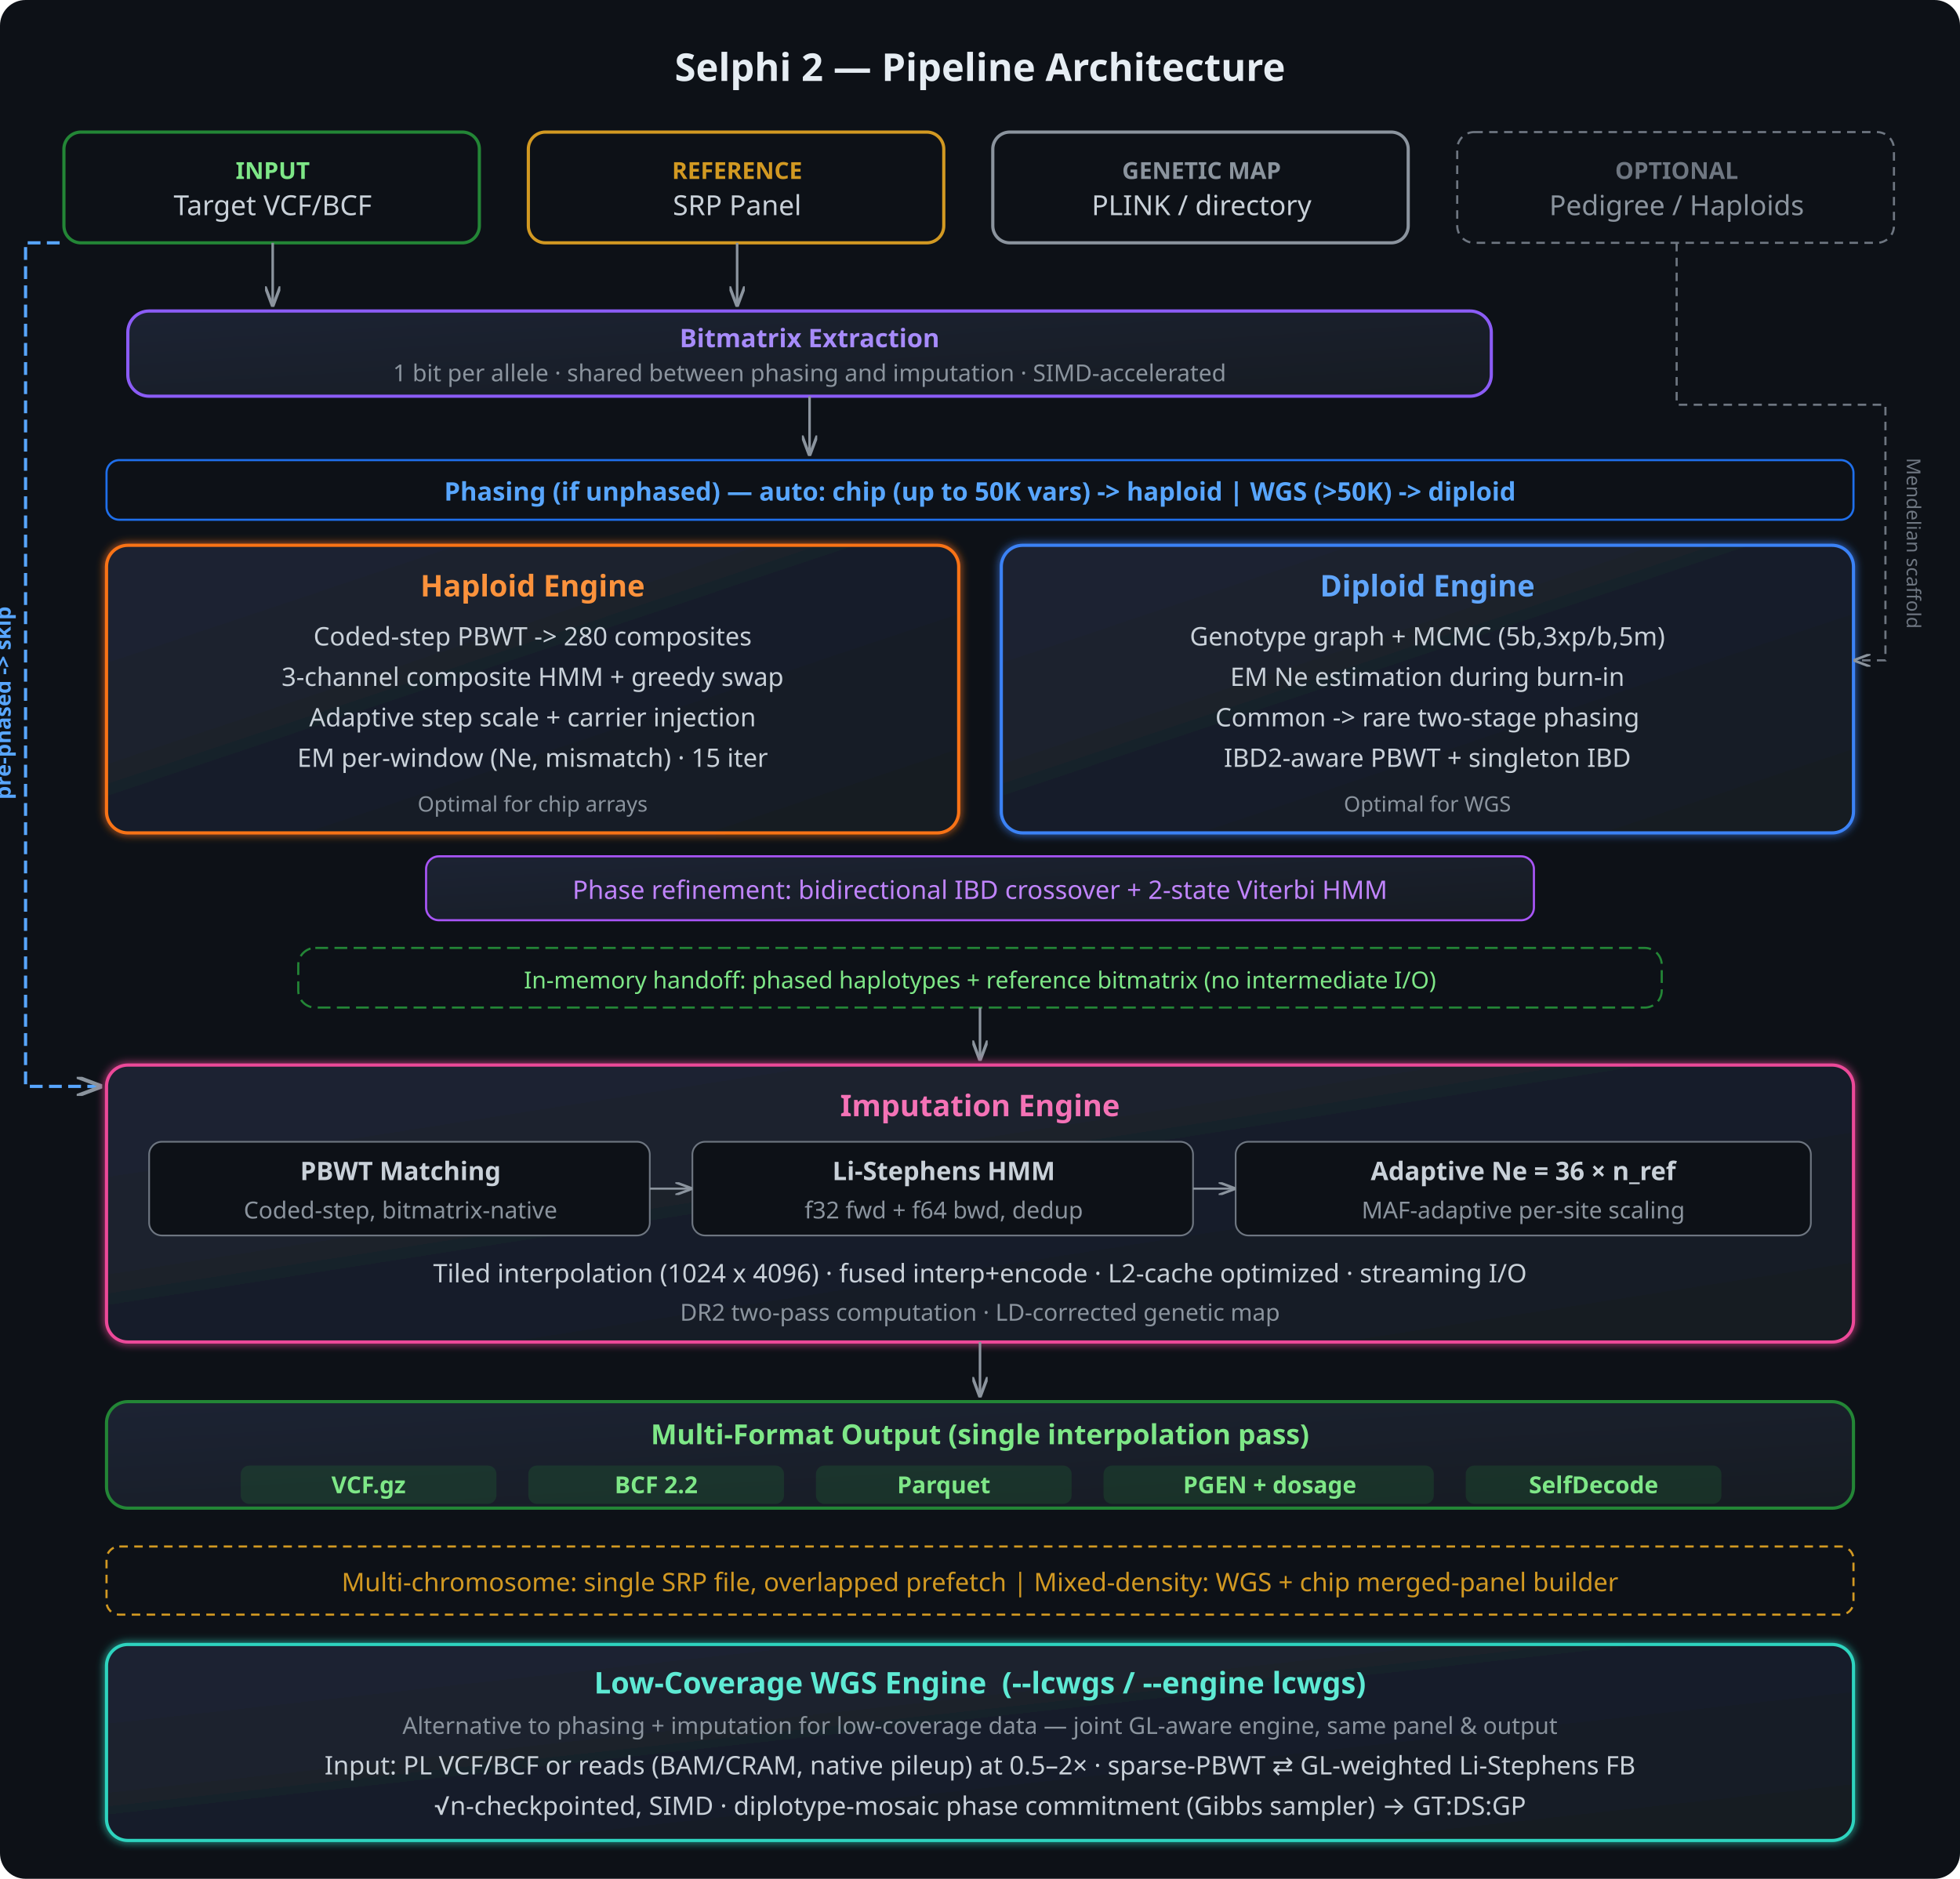
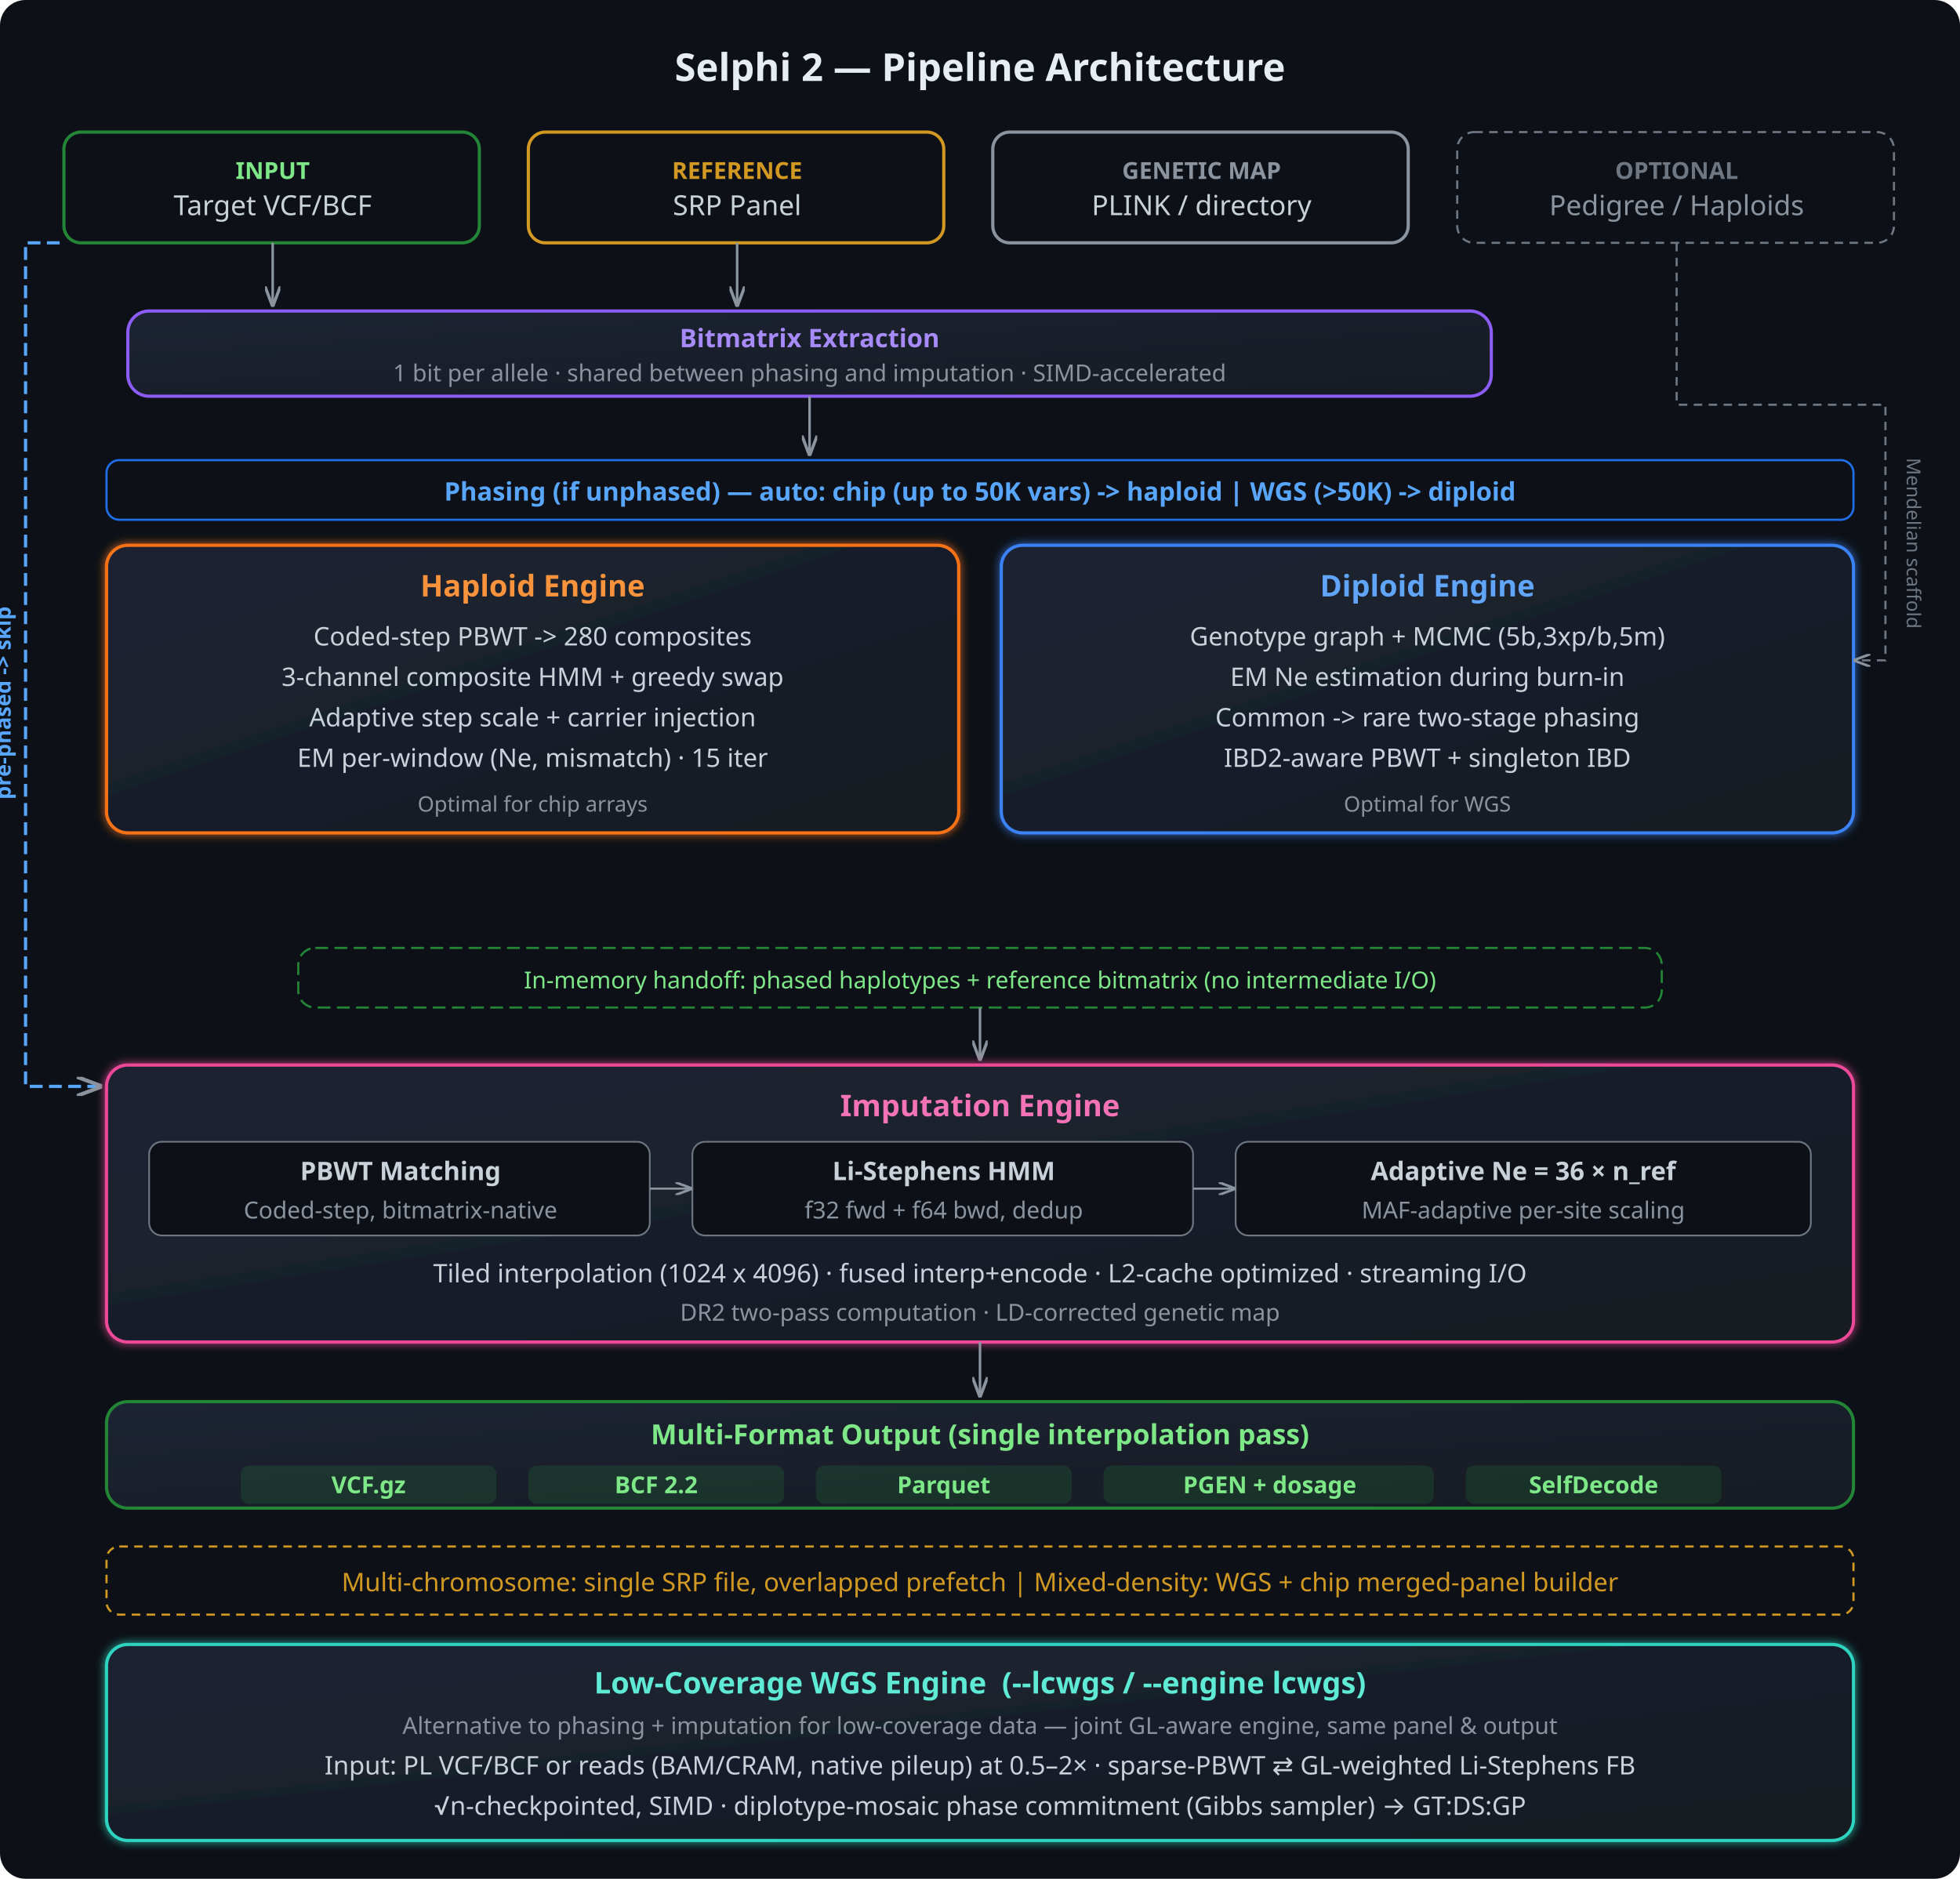
<svg xmlns="http://www.w3.org/2000/svg" viewBox="0 0 920 882" font-family="'Segoe UI', system-ui, -apple-system, sans-serif">
  <defs>
    <marker id="arr" markerWidth="8" markerHeight="6" refX="8" refY="3" orient="auto">
      <path d="M0,0 L8,3 L0,6" fill="none" stroke="#8b949e" stroke-width="1.2" />
    </marker>
    <linearGradient id="sg" x1="0" y1="0" x2="1" y2="1">
      <stop offset="0%" stop-color="#1c2333" />
      <stop offset="100%" stop-color="#161b22" />
    </linearGradient>
    <filter id="gl">
      <feGaussianBlur stdDeviation="2" result="blur" />
      <feComposite in="SourceGraphic" in2="blur" operator="over" />
    </filter>
  </defs>
  <rect width="920" height="882" rx="12" fill="#0d1117" />
  <text x="460" y="38" text-anchor="middle" fill="#e6edf3" font-size="18" font-weight="600">Selphi 2 — Pipeline Architecture</text>
  <rect x="30" y="62" width="195" height="52" rx="8" fill="#0d1117" stroke="#238636" stroke-width="1.5" />
  <text x="128" y="84" text-anchor="middle" fill="#7ee787" font-size="11" font-weight="600">INPUT</text>
  <text x="128" y="101" text-anchor="middle" fill="#c9d1d9" font-size="13">Target VCF/BCF</text>
  <rect x="248" y="62" width="195" height="52" rx="8" fill="#0d1117" stroke="#d29922" stroke-width="1.5" />
  <text x="346" y="84" text-anchor="middle" fill="#d29922" font-size="11" font-weight="600">REFERENCE</text>
  <text x="346" y="101" text-anchor="middle" fill="#c9d1d9" font-size="13">SRP Panel</text>
  <rect x="466" y="62" width="195" height="52" rx="8" fill="#0d1117" stroke="#8b949e" stroke-width="1.5" />
  <text x="564" y="84" text-anchor="middle" fill="#8b949e" font-size="11" font-weight="600">GENETIC MAP</text>
  <text x="564" y="101" text-anchor="middle" fill="#c9d1d9" font-size="13">PLINK / directory</text>
  <rect x="684" y="62" width="205" height="52" rx="8" fill="#0d1117" stroke="#6e7681" stroke-width="1" stroke-dasharray="4,3" />
  <text x="787" y="84" text-anchor="middle" fill="#6e7681" font-size="11" font-weight="600">OPTIONAL</text>
  <text x="787" y="101" text-anchor="middle" fill="#8b949e" font-size="13">Pedigree / Haploids</text>
  <line x1="128" y1="114" x2="128" y2="144" stroke="#8b949e" stroke-width="1.2" marker-end="url(#arr)" />
  <line x1="346" y1="114" x2="346" y2="144" stroke="#8b949e" stroke-width="1.2" marker-end="url(#arr)" />
  <rect x="60" y="146" width="640" height="40" rx="10" fill="url(#sg)" stroke="#8b5cf6" stroke-width="1.5" />
  <text x="380" y="163" text-anchor="middle" fill="#a78bfa" font-size="12" font-weight="700">Bitmatrix Extraction</text>
  <text x="380" y="179" text-anchor="middle" fill="#8b949e" font-size="11">1 bit per allele · shared between phasing and imputation · SIMD-accelerated</text>
  <line x1="380" y1="186" x2="380" y2="214" stroke="#8b949e" stroke-width="1.2" marker-end="url(#arr)" />
  <rect x="50" y="216" width="820" height="28" rx="6" fill="#0d1117" stroke="#1f6feb" stroke-width="1" />
  <text x="460" y="235" text-anchor="middle" fill="#58a6ff" font-size="12" font-weight="600">Phasing (if unphased) — auto: chip (up to 50K vars) -&gt; haploid | WGS (&gt;50K) -&gt; diploid</text>
  <rect x="50" y="256" width="400" height="135" rx="10" fill="url(#sg)" stroke="#f97316" stroke-width="1.5" filter="url(#gl)" />
  <text x="250" y="280" text-anchor="middle" fill="#fb923c" font-size="14" font-weight="700">Haploid Engine</text>
  <text x="250" y="303" text-anchor="middle" fill="#c9d1d9" font-size="12">Coded-step PBWT -&gt; 280 composites</text>
  <text x="250" y="322" text-anchor="middle" fill="#c9d1d9" font-size="12">3-channel composite HMM + greedy swap</text>
  <text x="250" y="341" text-anchor="middle" fill="#c9d1d9" font-size="12">Adaptive step scale + carrier injection</text>
  <text x="250" y="360" text-anchor="middle" fill="#c9d1d9" font-size="12">EM per-window (Ne, mismatch) · 15 iter</text>
  <text x="250" y="381" text-anchor="middle" fill="#8b949e" font-size="10">Optimal for chip arrays</text>
  <rect x="470" y="256" width="400" height="135" rx="10" fill="url(#sg)" stroke="#3b82f6" stroke-width="1.5" filter="url(#gl)" />
  <text x="670" y="280" text-anchor="middle" fill="#60a5fa" font-size="14" font-weight="700">Diploid Engine</text>
  <text x="670" y="303" text-anchor="middle" fill="#c9d1d9" font-size="12">Genotype graph + MCMC (5b,3xp/b,5m)</text>
  <text x="670" y="322" text-anchor="middle" fill="#c9d1d9" font-size="12">EM Ne estimation during burn-in</text>
  <text x="670" y="341" text-anchor="middle" fill="#c9d1d9" font-size="12">Common -&gt; rare two-stage phasing</text>
  <text x="670" y="360" text-anchor="middle" fill="#c9d1d9" font-size="12">IBD2-aware PBWT + singleton IBD</text>
  <text x="670" y="381" text-anchor="middle" fill="#8b949e" font-size="10">Optimal for WGS</text>
-   <rect x="200" y="402" width="520" height="30" rx="6" fill="url(#sg)" stroke="#a855f7" stroke-width="1" />
-   <text x="460" y="422" text-anchor="middle" fill="#c084fc" font-size="12">Phase refinement: bidirectional IBD crossover + 2-state Viterbi HMM</text>
  <path d="M787 114 L787 190 L885 190 L885 310 L870 310" fill="none" stroke="#6e7681" stroke-width="1" stroke-dasharray="4,3" marker-end="url(#arr)" />
  <text x="895" y="255" fill="#6e7681" font-size="9" transform="rotate(90,895,255)" text-anchor="middle">Mendelian scaffold</text>
  <path d="M 28 114 L 12 114 L 12 510 L 48 510" fill="none" stroke="#58a6ff" stroke-width="1.5" stroke-dasharray="6,3" marker-end="url(#arr)" />
  <text x="5" y="330" fill="#58a6ff" font-size="10" font-weight="600" transform="rotate(-90,5,330)" text-anchor="middle">pre-phased -&gt; skip</text>
  <rect x="140" y="445" width="640" height="28" rx="8" fill="#0d1117" stroke="#238636" stroke-width="1" stroke-dasharray="6,3" />
  <text x="460" y="464" text-anchor="middle" fill="#7ee787" font-size="11">In-memory handoff: phased haplotypes + reference bitmatrix (no intermediate I/O)</text>
  <line x1="460" y1="473" x2="460" y2="498" stroke="#8b949e" stroke-width="1.2" marker-end="url(#arr)" />
  <rect x="50" y="500" width="820" height="130" rx="10" fill="url(#sg)" stroke="#ec4899" stroke-width="1.5" filter="url(#gl)" />
  <text x="460" y="524" text-anchor="middle" fill="#f472b6" font-size="14" font-weight="700">Imputation Engine</text>
  <rect x="70" y="536" width="235" height="44" rx="6" fill="#0d1117" stroke="#6e7681" stroke-width="0.8" />
  <text x="188" y="554" text-anchor="middle" fill="#c9d1d9" font-size="12" font-weight="600">PBWT Matching</text>
  <text x="188" y="572" text-anchor="middle" fill="#8b949e" font-size="11">Coded-step, bitmatrix-native</text>
  <rect x="325" y="536" width="235" height="44" rx="6" fill="#0d1117" stroke="#6e7681" stroke-width="0.8" />
  <text x="443" y="554" text-anchor="middle" fill="#c9d1d9" font-size="12" font-weight="600">Li-Stephens HMM</text>
  <text x="443" y="572" text-anchor="middle" fill="#8b949e" font-size="11">f32 fwd + f64 bwd, dedup</text>
  <rect x="580" y="536" width="270" height="44" rx="6" fill="#0d1117" stroke="#6e7681" stroke-width="0.8" />
  <text x="715" y="554" text-anchor="middle" fill="#c9d1d9" font-size="12" font-weight="600">Adaptive Ne = 36 × n_ref</text>
  <text x="715" y="572" text-anchor="middle" fill="#8b949e" font-size="11">MAF-adaptive per-site scaling</text>
  <line x1="305" y1="558" x2="325" y2="558" stroke="#8b949e" stroke-width="1" marker-end="url(#arr)" />
  <line x1="560" y1="558" x2="580" y2="558" stroke="#8b949e" stroke-width="1" marker-end="url(#arr)" />
  <text x="460" y="602" text-anchor="middle" fill="#c9d1d9" font-size="12">Tiled interpolation (1024 x 4096) · fused interp+encode · L2-cache optimized · streaming I/O</text>
  <text x="460" y="620" text-anchor="middle" fill="#8b949e" font-size="11">DR2 two-pass computation · LD-corrected genetic map</text>
  <line x1="460" y1="630" x2="460" y2="656" stroke="#8b949e" stroke-width="1.2" marker-end="url(#arr)" />
  <rect x="50" y="658" width="820" height="50" rx="10" fill="url(#sg)" stroke="#238636" stroke-width="1.5" />
  <text x="460" y="678" text-anchor="middle" fill="#7ee787" font-size="13" font-weight="700">Multi-Format Output (single interpolation pass)</text>
  <rect x="113" y="688" width="120" height="18" rx="4" fill="#238636" opacity="0.2" />
  <text x="173" y="701" text-anchor="middle" fill="#7ee787" font-size="11" font-weight="600">VCF.gz</text>
  <rect x="248" y="688" width="120" height="18" rx="4" fill="#238636" opacity="0.2" />
  <text x="308" y="701" text-anchor="middle" fill="#7ee787" font-size="11" font-weight="600">BCF 2.2</text>
  <rect x="383" y="688" width="120" height="18" rx="4" fill="#238636" opacity="0.2" />
  <text x="443" y="701" text-anchor="middle" fill="#7ee787" font-size="11" font-weight="600">Parquet</text>
  <rect x="518" y="688" width="155" height="18" rx="4" fill="#238636" opacity="0.2" />
  <text x="596" y="701" text-anchor="middle" fill="#7ee787" font-size="11" font-weight="600">PGEN + dosage</text>
  <rect x="688" y="688" width="120" height="18" rx="4" fill="#238636" opacity="0.2" />
  <text x="748" y="701" text-anchor="middle" fill="#7ee787" font-size="11" font-weight="600">SelfDecode</text>
  <rect x="50" y="726" width="820" height="32" rx="6" fill="#0d1117" stroke="#d29922" stroke-width="1" stroke-dasharray="4,3" />
  <text x="460" y="747" text-anchor="middle" fill="#d29922" font-size="12">Multi-chromosome: single SRP file, overlapped prefetch | Mixed-density: WGS + chip merged-panel builder</text>
  <rect x="50" y="772" width="820" height="92" rx="10" fill="url(#sg)" stroke="#2dd4bf" stroke-width="1.5" filter="url(#gl)" />
  <text x="460" y="795" text-anchor="middle" fill="#5eead4" font-size="14" font-weight="700">Low-Coverage WGS Engine  (--lcwgs / --engine lcwgs)</text>
  <text x="460" y="814" text-anchor="middle" fill="#8b949e" font-size="11">Alternative to phasing + imputation for low-coverage data — joint GL-aware engine, same panel &amp; output</text>
  <text x="460" y="833" text-anchor="middle" fill="#c9d1d9" font-size="12">Input: PL VCF/BCF or reads (BAM/CRAM, native pileup) at 0.5–2× · sparse-PBWT ⇄ GL-weighted Li-Stephens FB</text>
  <text x="460" y="852" text-anchor="middle" fill="#c9d1d9" font-size="12">√n-checkpointed, SIMD · diplotype-mosaic phase commitment (Gibbs sampler) → GT:DS:GP</text>
</svg>
